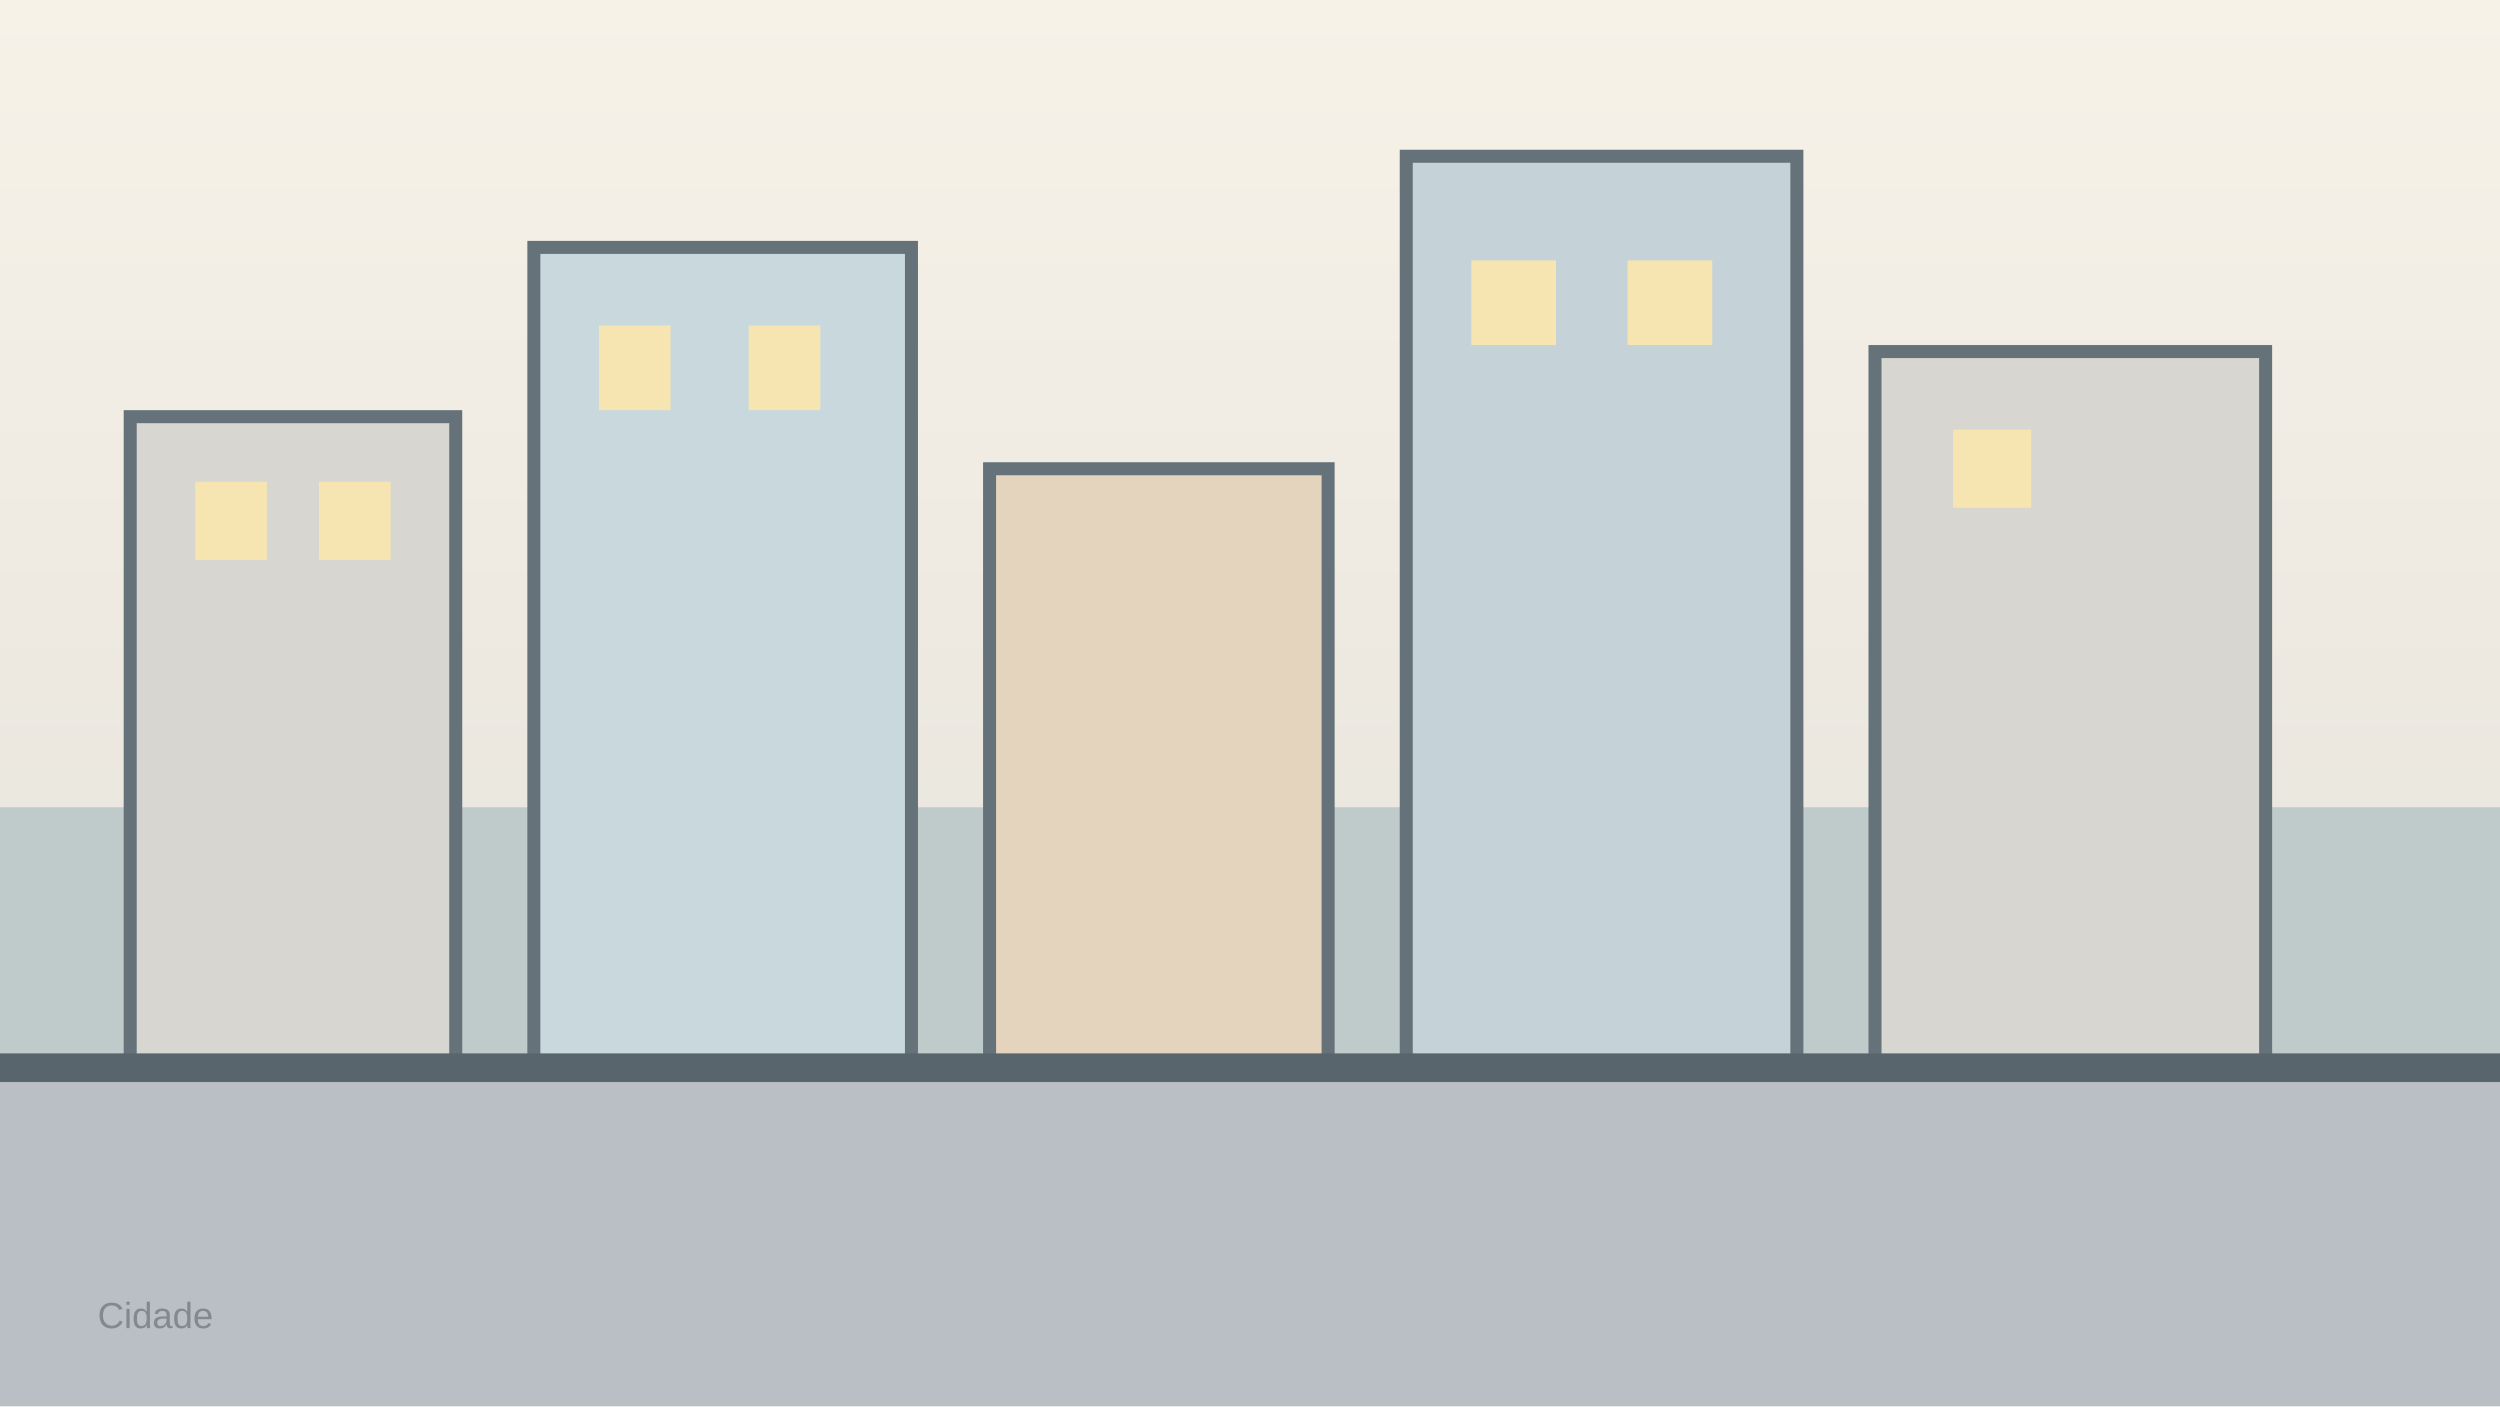
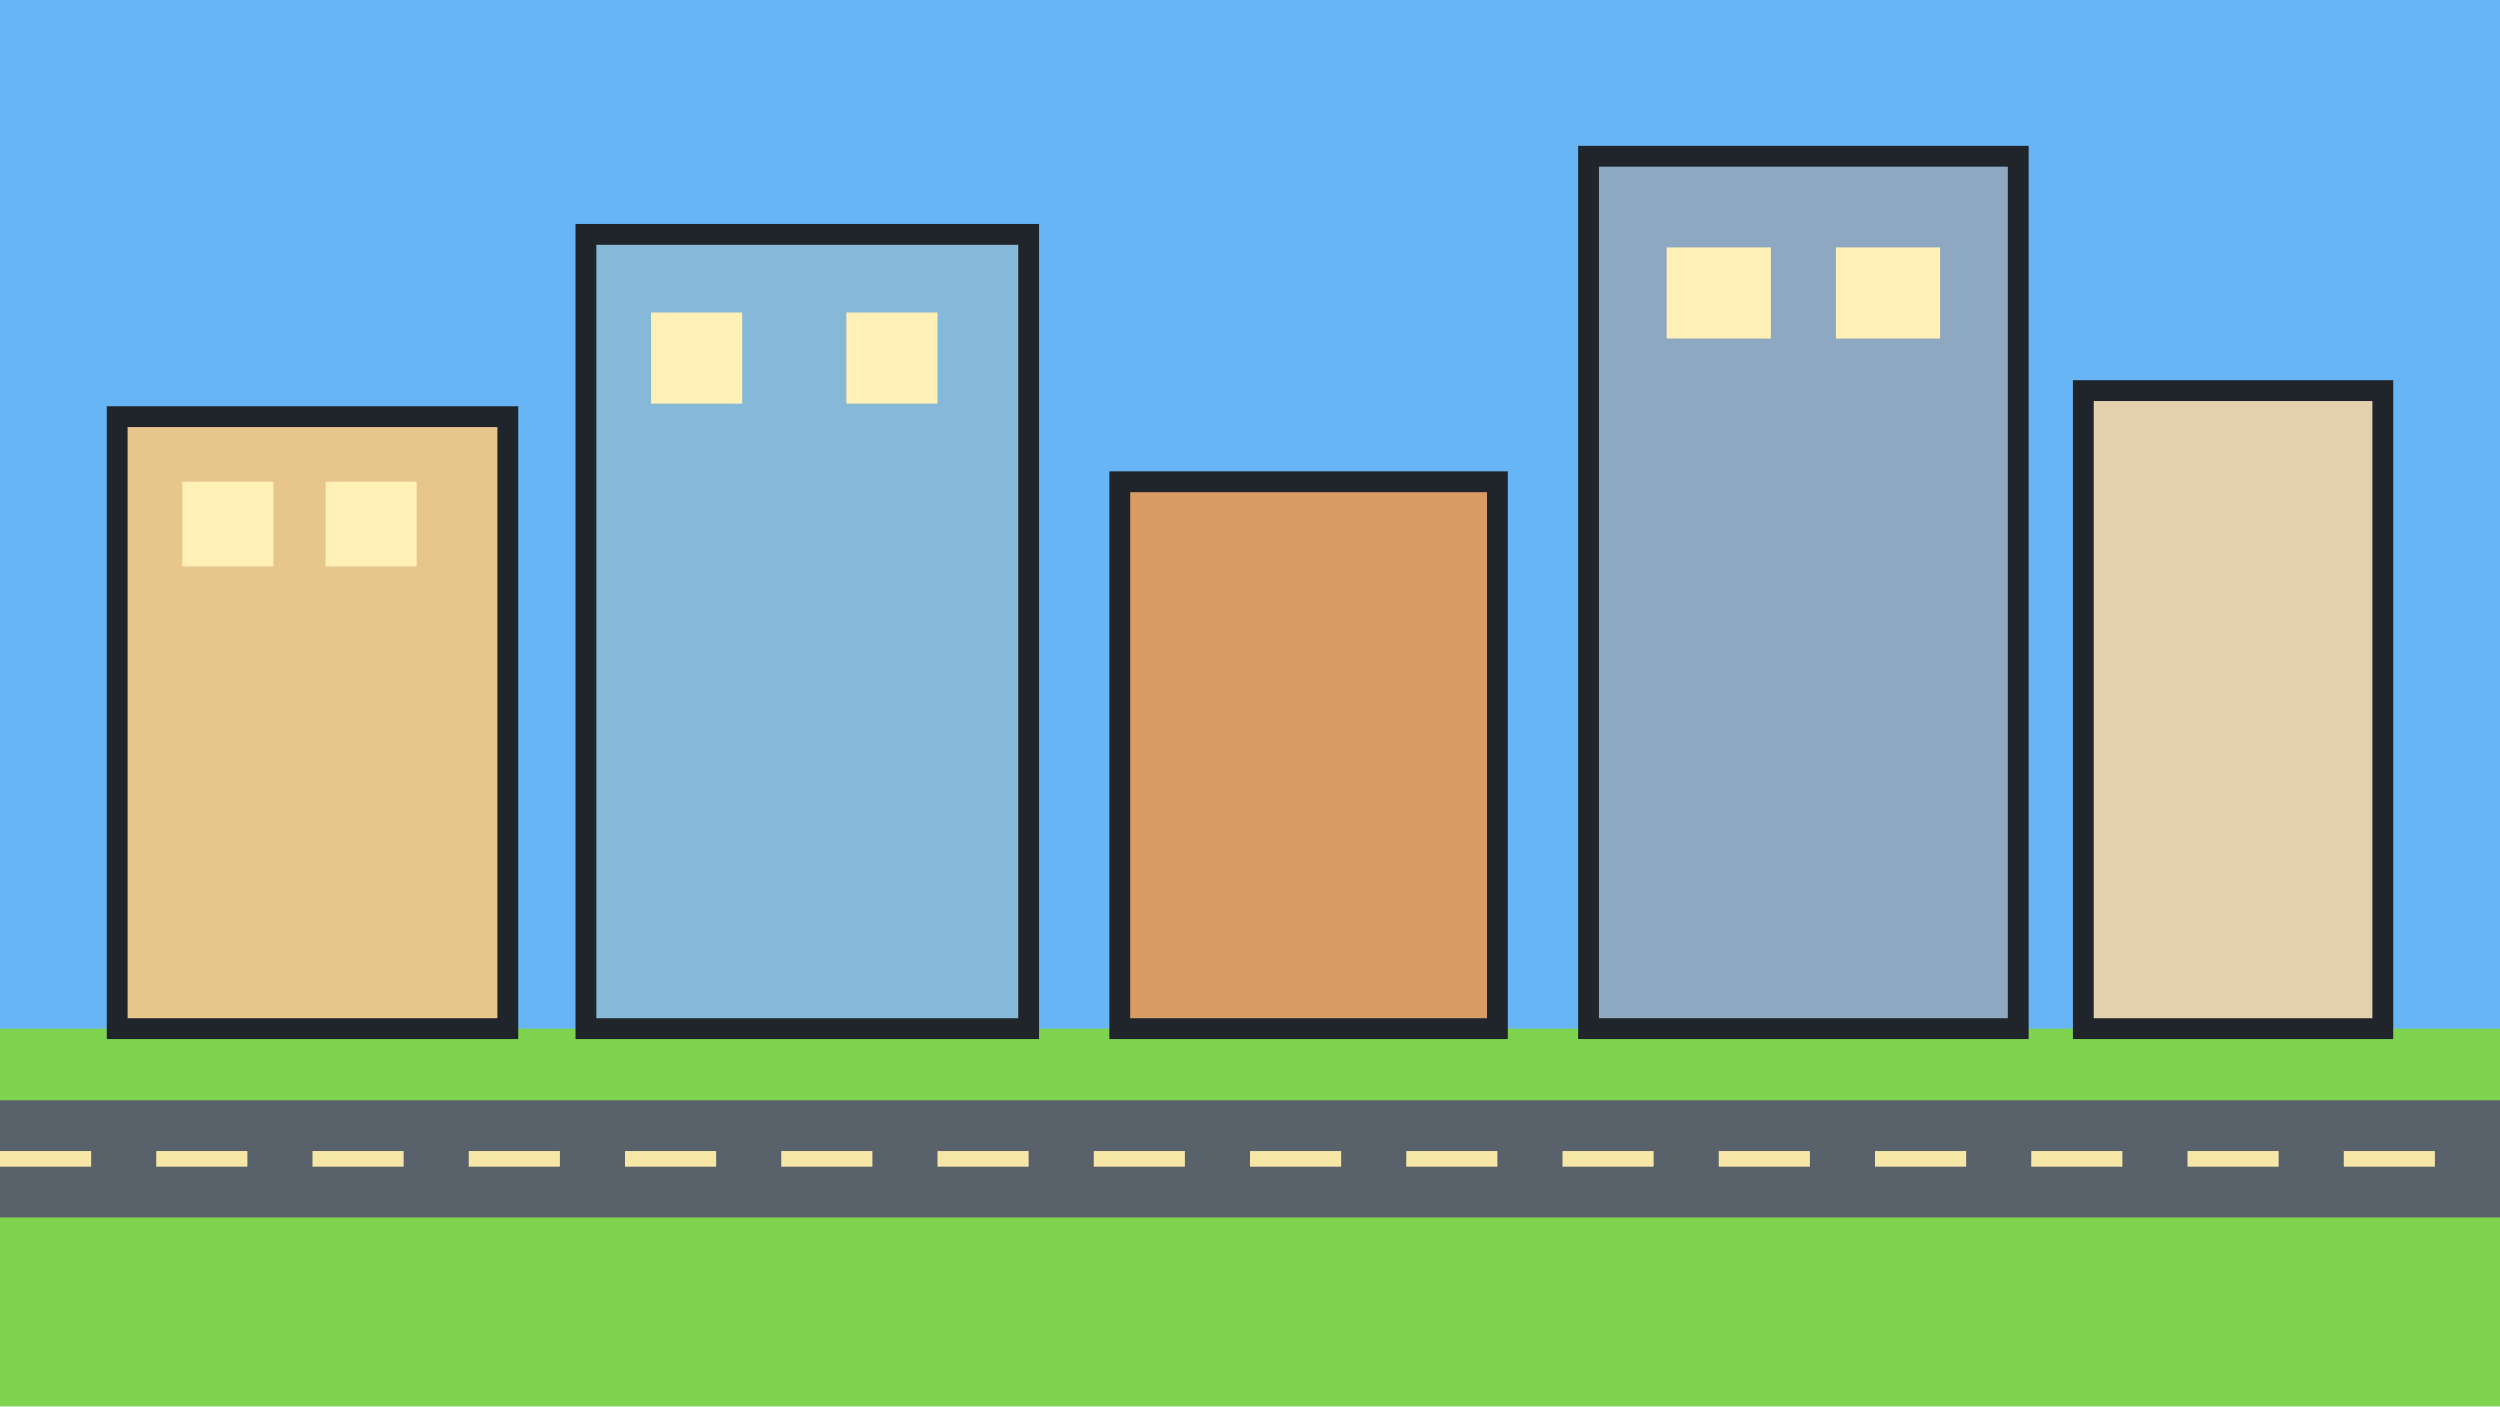
<svg xmlns="http://www.w3.org/2000/svg" viewBox="0 0 1920 1080" role="img" aria-label="Cidade">
-   <defs>
-     <linearGradient id="wall" x2="0" y2="1">
-       <stop stop-color="#F7F2E8" />
-       <stop offset="1" stop-color="#E7E4DD" />
-     </linearGradient>
-     <linearGradient id="window" x2="0" y2="1">
-       <stop stop-color="#DDF2F8" />
-       <stop offset="1" stop-color="#B8D8E4" />
-     </linearGradient>
-   </defs>
-   <rect width="1920" height="1080" fill="#D8DDE1" />
-   <rect width="1920" height="820" fill="url(#wall)" />
-   <rect y="820" width="1920" height="260" fill="#B9BFC4" />
-   <rect y="620" width="1920" height="200" fill="#BFCACB" />
-   <g stroke="#65727A" stroke-width="10">
-     <rect x="100" y="320" width="250" height="500" fill="#D8D6D0" />
-     <rect x="410" y="190" width="290" height="630" fill="#C9D8DD" />
-     <rect x="760" y="360" width="260" height="460" fill="#E5D4BD" />
-     <rect x="1080" y="120" width="300" height="700" fill="#C5D2D7" />
-     <rect x="1440" y="270" width="300" height="550" fill="#D8D6D0" />
+   <rect width="1920" height="1080" fill="#68B5F5" />
+   <rect y="790" width="1920" height="290" fill="#7FD34E" />
+   <g stroke="#20252B" stroke-width="16">
+     <rect x="90" y="320" width="300" height="470" fill="#E7C68C" />
+     <rect x="450" y="180" width="340" height="610" fill="#86B9D7" />
+     <rect x="860" y="370" width="290" height="420" fill="#D99B64" />
+     <rect x="1220" y="120" width="330" height="670" fill="#8FA8C1" />
+     <rect x="1600" y="300" width="230" height="490" fill="#E5D1AD" />
  </g>
-   <g fill="#F7E5B1">
-     <path d="M150 370 H205 V430 H150 Z M245 370 H300 V430 H245 Z M460 250 H515 V315 H460 Z M575 250 H630 V315 H575 Z M1130 200 H1195 V265 H1130 Z M1250 200 H1315 V265 H1250 Z M1500 330 H1560 V390 H1500 Z" />
+   <g fill="#FFF0B5">
+     <path d="M140 370 H210 V435 H140Z M250 370 H320 V435 H250Z M500 240 H570 V310 H500Z M650 240 H720 V310 H650Z M1280 190 H1360 V260 H1280Z M1410 190 H1490 V260 H1410Z" />
  </g>
-   <path d="M0 820 H1920" stroke="#59656C" stroke-width="22" />
-   <text x="75" y="1020" font-family="Arial,sans-serif" font-size="28" fill="#6B7379" opacity=".7">Cidade</text>
+   <path d="M0 890 H1920" stroke="#59616A" stroke-width="90" />
+   <path d="M0 890 H1920" stroke="#F7E7A7" stroke-width="12" stroke-dasharray="70 50" />
</svg>
